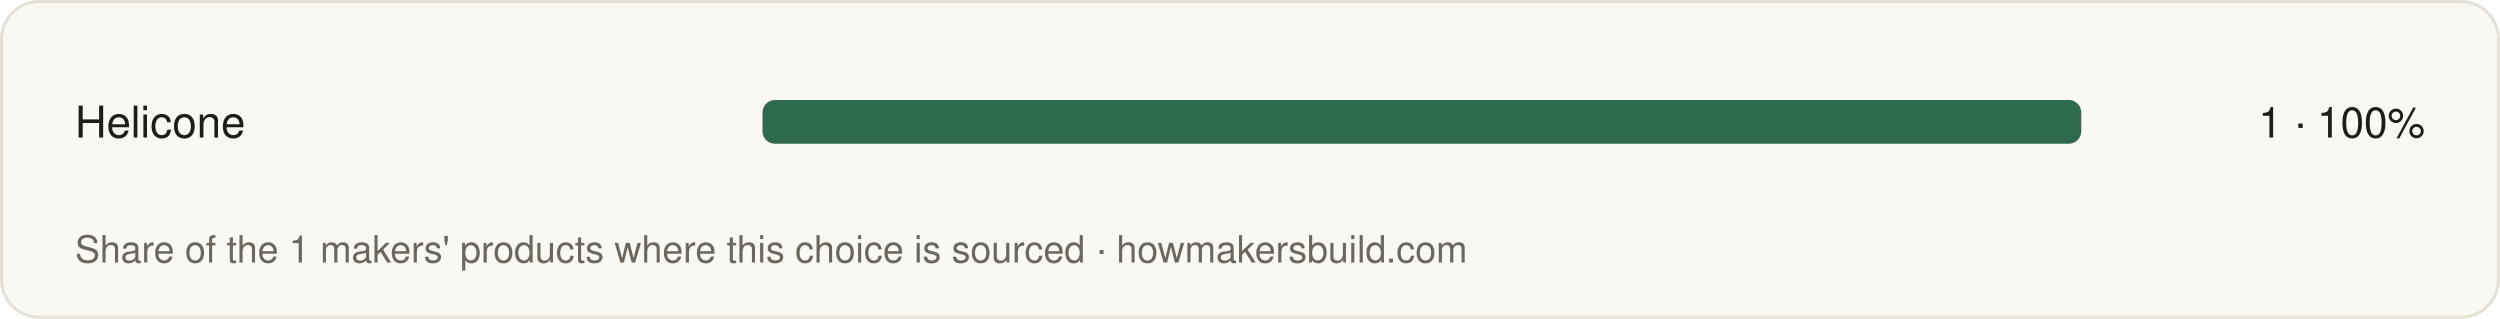
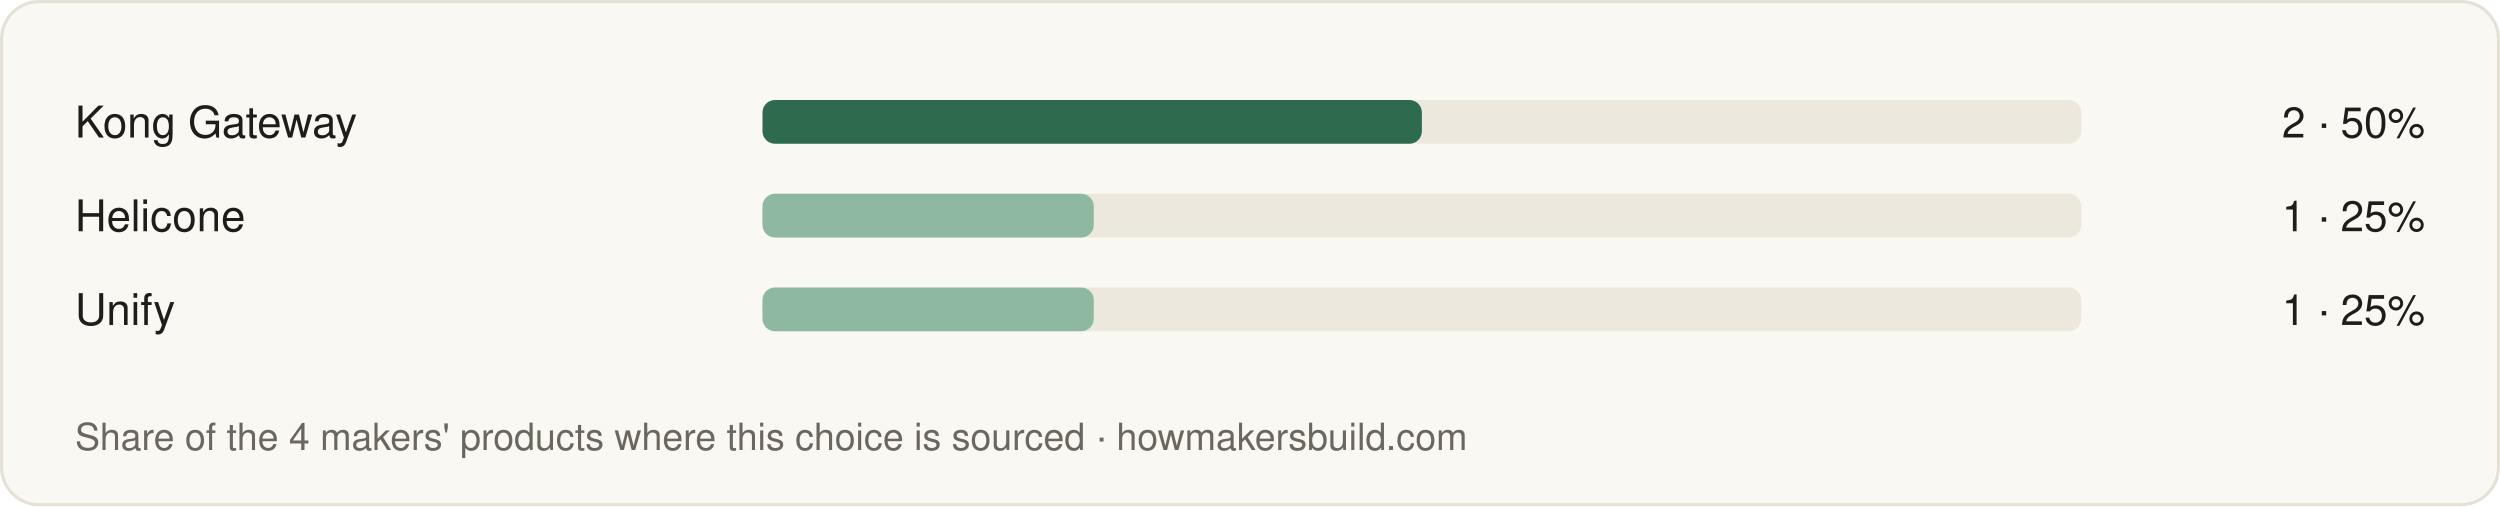
- <svg xmlns="http://www.w3.org/2000/svg" width="800" height="102" viewBox="0 0 800 102" font-family="-apple-system, BlinkMacSystemFont, 'Segoe UI', Helvetica, Arial, sans-serif">
-   <rect x="0.5" y="0.5" width="799" height="101" rx="12" fill="#faf8f3" stroke="#e6e1d6" />
-   <text x="24" y="44" font-size="14" fill="#1e1d1a">Helicone</text>
+ <svg xmlns="http://www.w3.org/2000/svg" width="800" height="162" viewBox="0 0 800 162" font-family="-apple-system, BlinkMacSystemFont, 'Segoe UI', Helvetica, Arial, sans-serif">
+   <rect x="0.5" y="0.5" width="799" height="161" rx="12" fill="#faf8f3" stroke="#e6e1d6" />
+   <text x="24" y="44" font-size="14" fill="#1e1d1a">Kong Gateway</text>
  <rect x="244" y="32" width="422" height="14" rx="4" fill="#ece8de" />
-   <rect x="244" y="32" width="422" height="14" rx="4" fill="#2e6b4e" />
-   <text x="776" y="44" font-size="13.5" text-anchor="end" fill="#1e1d1a">1 · 100%</text>
-   <text x="24" y="84" font-size="12" fill="#6b675e">Share of the 1 makers' products where this choice is sourced · howmakersbuild.com</text>
+   <rect x="244" y="32" width="211" height="14" rx="4" fill="#2e6b4e" />
+   <text x="776" y="44" font-size="13.5" text-anchor="end" fill="#1e1d1a">2 · 50%</text>
+   <text x="24" y="74" font-size="14" fill="#1e1d1a">Helicone</text>
+   <rect x="244" y="62" width="422" height="14" rx="4" fill="#ece8de" />
+   <rect x="244" y="62" width="106" height="14" rx="4" fill="#8fb8a0" />
+   <text x="776" y="74" font-size="13.5" text-anchor="end" fill="#1e1d1a">1 · 25%</text>
+   <text x="24" y="104" font-size="14" fill="#1e1d1a">Unify</text>
+   <rect x="244" y="92" width="422" height="14" rx="4" fill="#ece8de" />
+   <rect x="244" y="92" width="106" height="14" rx="4" fill="#8fb8a0" />
+   <text x="776" y="104" font-size="13.5" text-anchor="end" fill="#1e1d1a">1 · 25%</text>
+   <text x="24" y="144" font-size="12" fill="#6b675e">Share of the 4 makers' products where this choice is sourced · howmakersbuild.com</text>
</svg>
